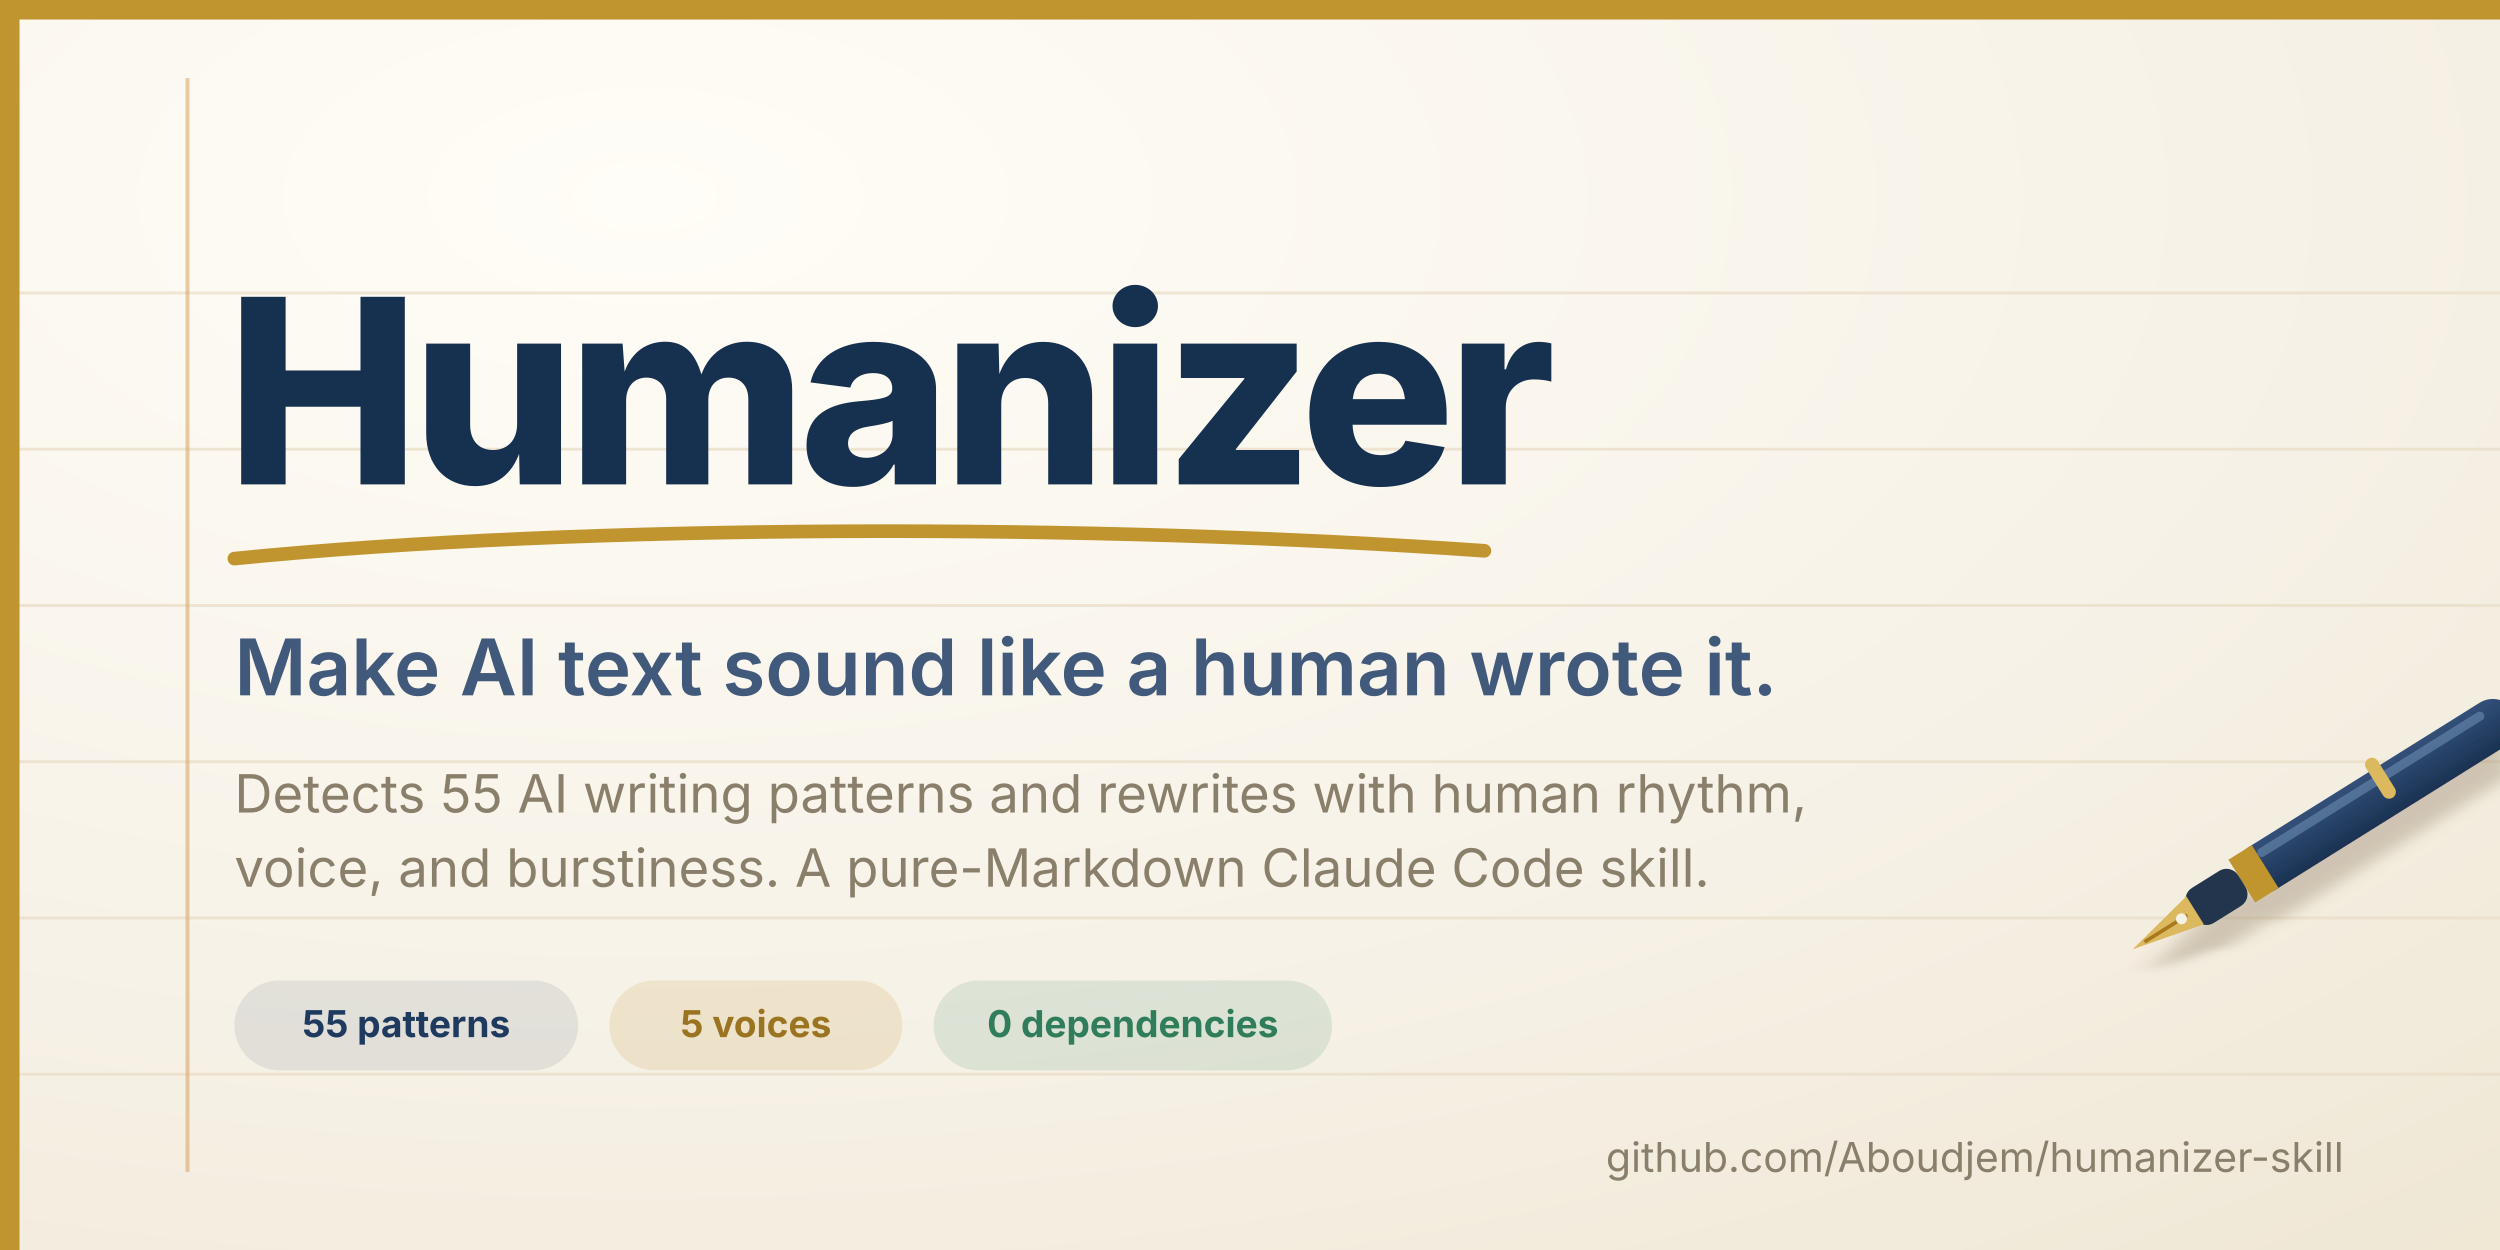
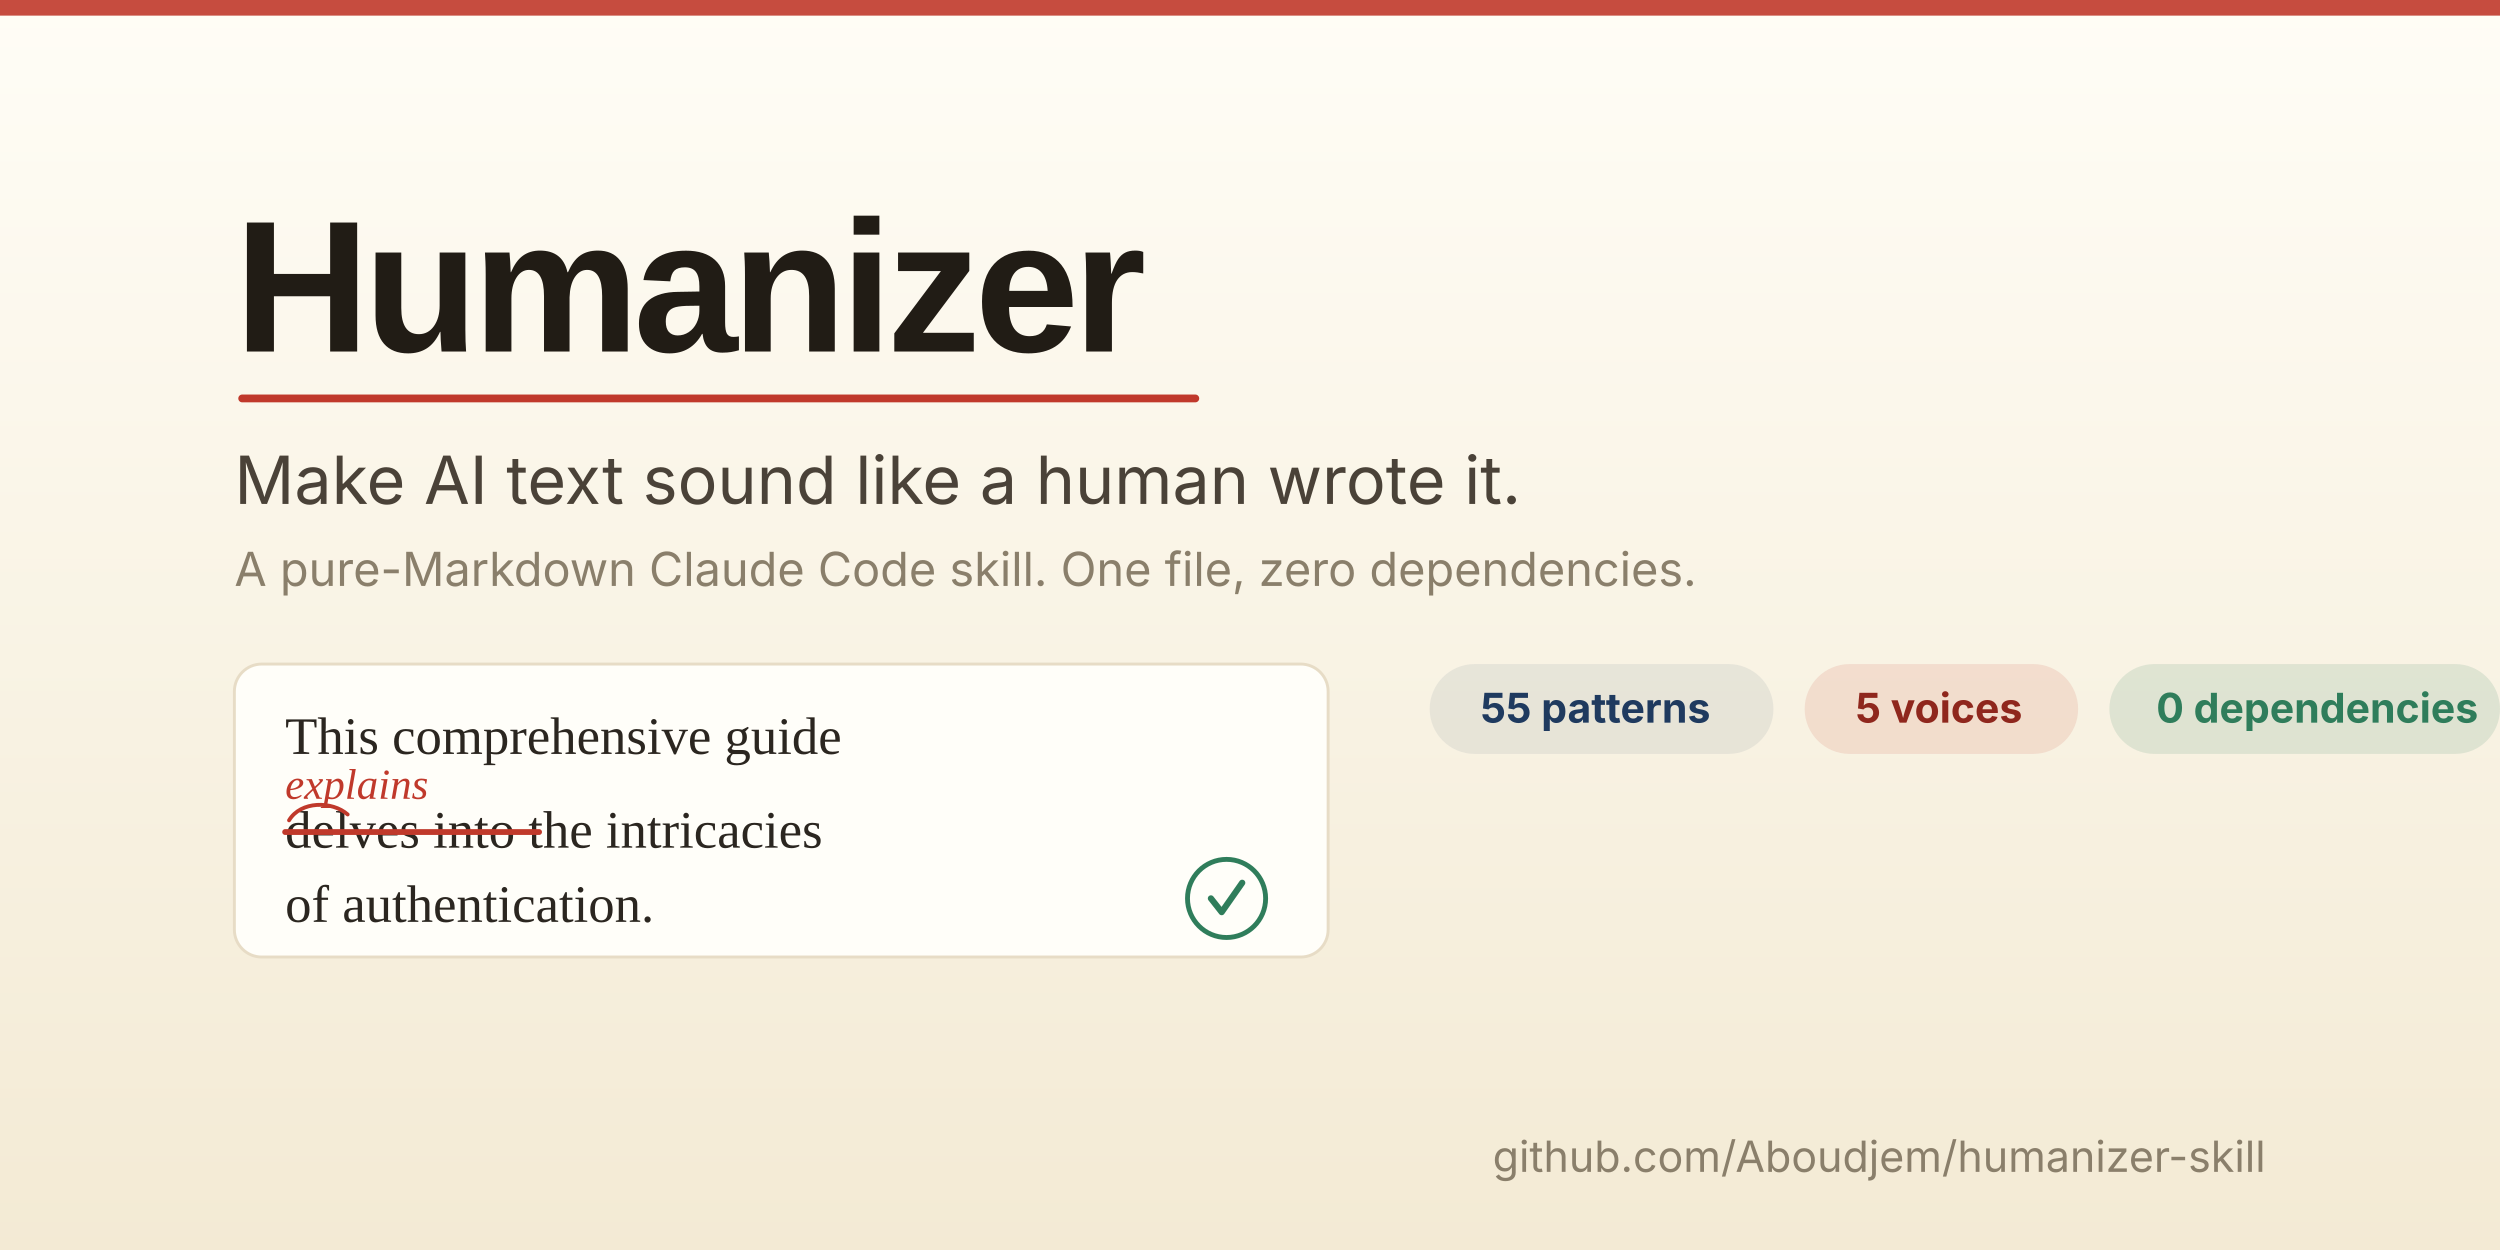
- <svg xmlns="http://www.w3.org/2000/svg" viewBox="0 0 1280 640" width="1280" height="640" fill="none" role="img" aria-label="Humanizer social card: make AI text sound human. 55 patterns, 5 voices, zero dependencies.">
+ <svg xmlns="http://www.w3.org/2000/svg" viewBox="0 0 1280 640" width="1280" height="640" fill="none" role="img" aria-label="Humanizer social card: a red editing pen strikes through an AI-sounding phrase and corrects it by hand. 55 patterns, 5 voices, zero dependencies.">
  <defs>
-     <radialGradient id="paper" cx="0.26" cy="0.16" r="1.15">
-       <stop offset="0" stop-color="#fffdf7" />
-       <stop offset="0.6" stop-color="#f6f1e6" />
-       <stop offset="1" stop-color="#efe6d3" />
-     </radialGradient>
-     <linearGradient id="barrel" x1="0" y1="0" x2="0" y2="1">
-       <stop offset="0" stop-color="#33507a" />
-       <stop offset="1" stop-color="#1a3252" />
+     <linearGradient id="page" x1="0" y1="0" x2="0" y2="1">
+       <stop offset="0" stop-color="#fffdf6" />
+       <stop offset="1" stop-color="#f3ead4" />
    </linearGradient>
-     <filter id="penShadow" x="-40%" y="-40%" width="180%" height="180%">
-       <feDropShadow dx="0" dy="6" stdDev="10" flood-color="#7a6a4a" flood-opacity="0.3" />
-     </filter>
  </defs>
-   <rect width="1280" height="640" fill="url(#paper)" />
-   <g stroke="#e8dcc4" stroke-width="1.5" opacity="0.7">
-     <line x1="0" y1="150" x2="1280" y2="150" />
-     <line x1="0" y1="230" x2="1280" y2="230" />
-     <line x1="0" y1="310" x2="1280" y2="310" />
-     <line x1="0" y1="390" x2="1280" y2="390" />
-     <line x1="0" y1="470" x2="1280" y2="470" />
-     <line x1="0" y1="550" x2="1280" y2="550" />
+   <rect width="1280" height="640" fill="url(#page)" />
+   <rect x="0" y="0" width="1280" height="8" fill="#c0392b" opacity="0.9" />
+   <text x="120" y="180" font-family="'Segoe UI',Arial,system-ui,-apple-system,sans-serif" font-size="96" font-weight="800" letter-spacing="-3" fill="#211c15">Humanizer</text>
+   <line x1="124" y1="204" x2="612" y2="204" stroke="#c0392b" stroke-width="4" stroke-linecap="round" />
+   <text x="120" y="258" font-family="system-ui,-apple-system,sans-serif" font-size="34" fill="#4a4238">Make AI text sound like a human wrote it.</text>
+   <text x="120" y="300" font-family="system-ui,-apple-system,sans-serif" font-size="24" fill="#8a7f6b">A pure-Markdown Claude Code skill. One file, zero dependencies.</text>
+   <g transform="translate(120,340)">
+     <rect x="0" y="0" width="560" height="150" rx="14" fill="#fffef9" stroke="#e7dcc6" stroke-width="1.5" />
+     <text x="26" y="46" font-family="Georgia,'Times New Roman',serif" font-size="27" fill="#2b2620">This comprehensive guide</text>
+     <text x="26" y="94" font-family="Georgia,'Times New Roman',serif" font-size="27" fill="#2b2620">delves into the intricacies</text>
+     <text x="26" y="132" font-family="Georgia,'Times New Roman',serif" font-size="27" fill="#2b2620">of authentication.</text>
+     <line x1="26" y1="86" x2="156" y2="86" stroke="#c0392b" stroke-width="3" stroke-linecap="round" />
+     <path d="M28,80 C34,70 50,70 58,77" stroke="#c0392b" stroke-width="2" fill="none" stroke-linecap="round" />
+     <text x="26" y="69" font-family="Georgia,'Times New Roman',serif" font-style="italic" font-size="22" fill="#c0392b">explains</text>
+     <g transform="translate(508,120)">
+       <circle cx="0" cy="0" r="20" fill="none" stroke="#2f7d5b" stroke-width="2.5" />
+       <path d="M-8,0 L-2.5,7 L8,-8" stroke="#2f7d5b" stroke-width="3.2" fill="none" stroke-linecap="round" stroke-linejoin="round" />
+     </g>
  </g>
-   <rect x="0" y="0" width="1280" height="10" fill="#c0952f" />
-   <rect x="0" y="0" width="10" height="640" fill="#c0952f" />
-   <line x1="96" y1="40" x2="96" y2="600" stroke="#d9a86a" stroke-width="2" stroke-opacity="0.6" />
-   <g transform="translate(1092,486) rotate(-32) scale(2.35)" filter="url(#penShadow)">
-     <rect x="28" y="-5.5" width="70" height="11" rx="5.5" fill="url(#barrel)" />
-     <rect x="34" y="-4" width="58" height="2" rx="1" fill="#6f91b4" opacity="0.55" />
-     <rect x="28" y="-5.5" width="6" height="11" fill="#c0952f" />
-     <rect x="64" y="-8" width="3" height="10" rx="1.5" fill="#dcb85e" />
-     <rect x="98" y="-5.5" width="7" height="11" rx="3.5" fill="#c0952f" />
-     <rect x="15" y="-4.5" width="13" height="9" rx="3" fill="#22344d" />
-     <path d="M0,0 L16,-3.6 L16,3.6 Z" fill="#dcb85e" />
-     <line x1="3" y1="0" x2="14" y2="0" stroke="#a9781f" stroke-width="0.8" />
-     <circle cx="12.5" cy="0" r="1.2" fill="#f6f1e6" />
+   <g font-family="system-ui,-apple-system,sans-serif" font-weight="700" font-size="21">
+     <rect x="732" y="340" width="176" height="46" rx="23" fill="#1f3a5f" opacity="0.08" />
+     <text x="758" y="370" fill="#1f3a5f">55 patterns</text>
+     <rect x="924" y="340" width="140" height="46" rx="23" fill="#c0392b" opacity="0.12" />
+     <text x="950" y="370" fill="#8f271d">5 voices</text>
+     <rect x="1080" y="340" width="200" height="46" rx="23" fill="#2f7d5b" opacity="0.13" />
+     <text x="1104" y="370" fill="#2f7d5b">0 dependencies</text>
  </g>
-   <text x="116" y="248" font-family="'Segoe UI',Inter,system-ui,-apple-system,sans-serif" font-size="132" font-weight="800" letter-spacing="-4" fill="#16304f">Humanizer</text>
-   <path d="M120,286 C300,268 560,268 760,282" stroke="#c0952f" stroke-width="7" stroke-linecap="round" fill="none" />
-   <text x="120" y="356" font-family="Inter,system-ui,-apple-system,sans-serif" font-size="40" font-weight="600" fill="#41597a">Make AI text sound like a human wrote it.</text>
-   <text x="120" y="416" font-family="Inter,system-ui,-apple-system,sans-serif" font-size="27" fill="#8a7f6b">Detects 55 AI writing patterns and rewrites with human rhythm,</text>
-   <text x="120" y="454" font-family="Inter,system-ui,-apple-system,sans-serif" font-size="27" fill="#8a7f6b">voice, and burstiness. A pure-Markdown Claude Code skill.</text>
-   <g font-family="Inter,system-ui,sans-serif" font-weight="700" font-size="19" text-anchor="middle">
-     <rect x="120" y="502" width="176" height="46" rx="23" fill="#1f3a5f" opacity="0.1" />
-     <text x="208" y="531" fill="#1f3a5f">55 patterns</text>
-     <rect x="312" y="502" width="150" height="46" rx="23" fill="#c0952f" opacity="0.16" />
-     <text x="387" y="531" fill="#9a7420">5 voices</text>
-     <rect x="478" y="502" width="204" height="46" rx="23" fill="#2f7d5b" opacity="0.13" />
-     <text x="580" y="531" fill="#2f7d5b">0 dependencies</text>
-   </g>
-   <text x="1200" y="600" font-family="Inter,ui-monospace,monospace" font-size="21" fill="#8a7f6b" text-anchor="end">github.com/Aboudjem/humanizer-skill</text>
+   <text x="1160" y="600" font-family="system-ui,-apple-system,sans-serif" font-size="22" fill="#8a7f6b" text-anchor="end">github.com/Aboudjem/humanizer-skill</text>
</svg>
